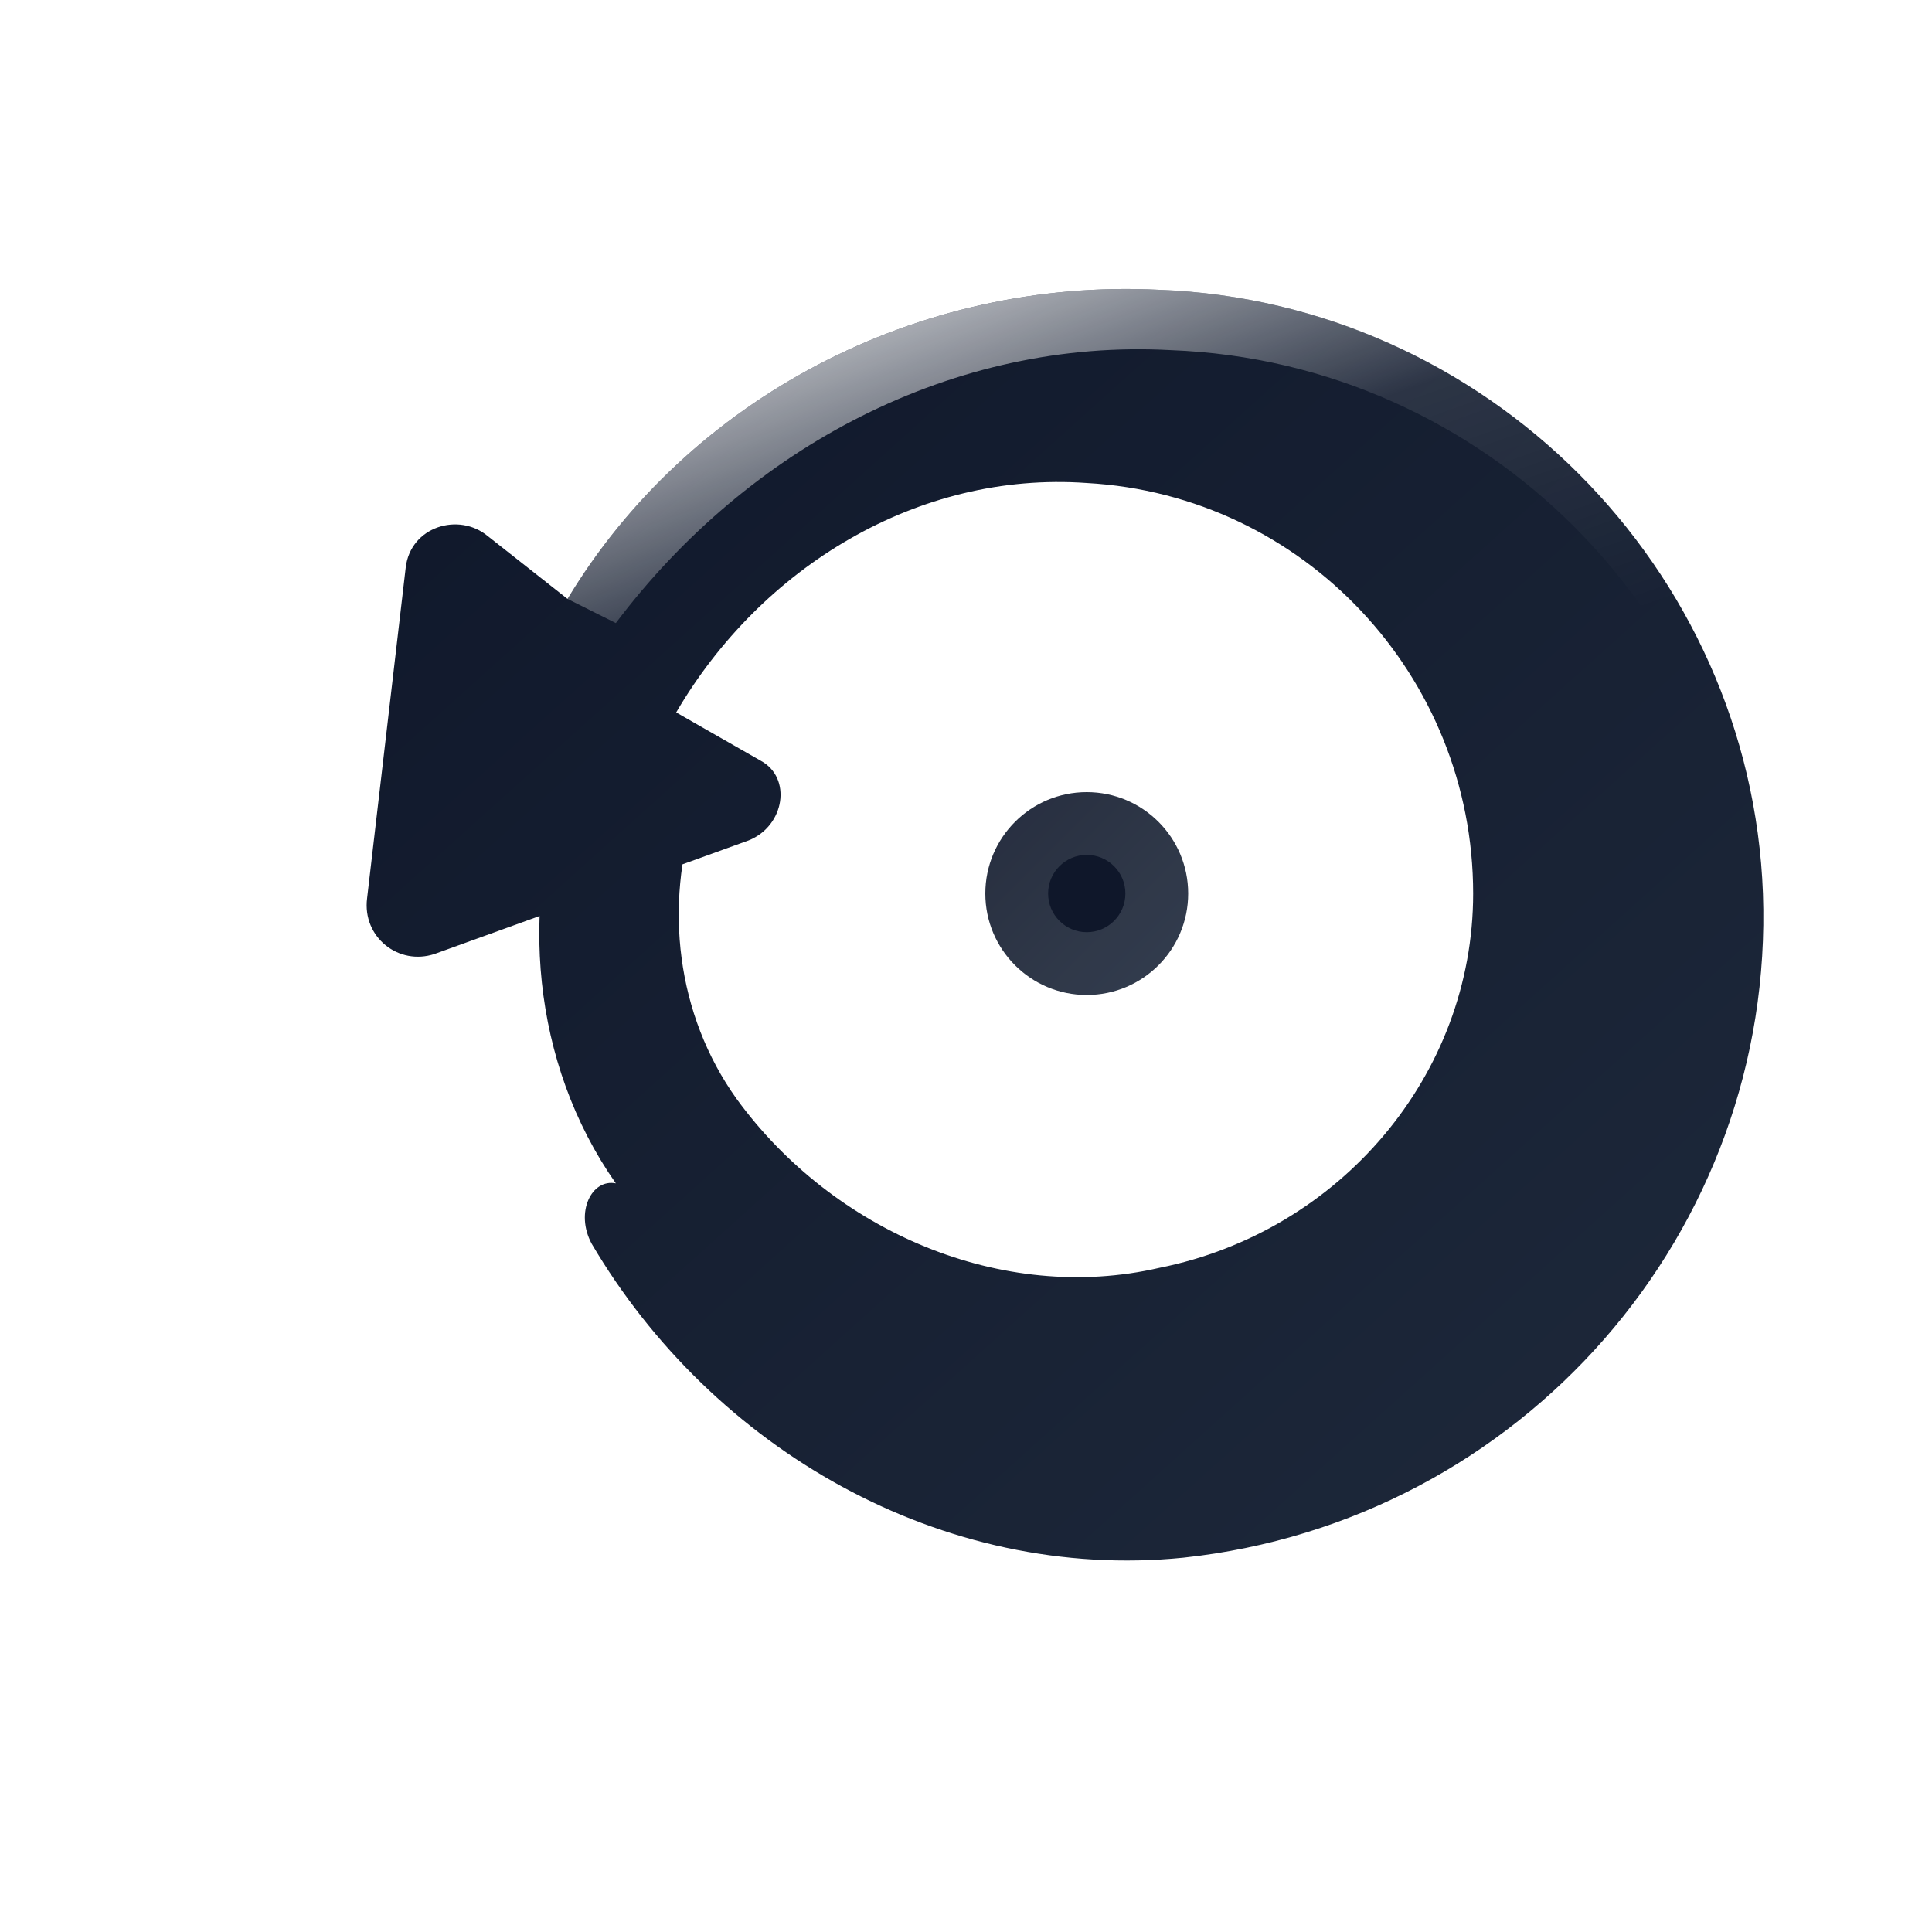
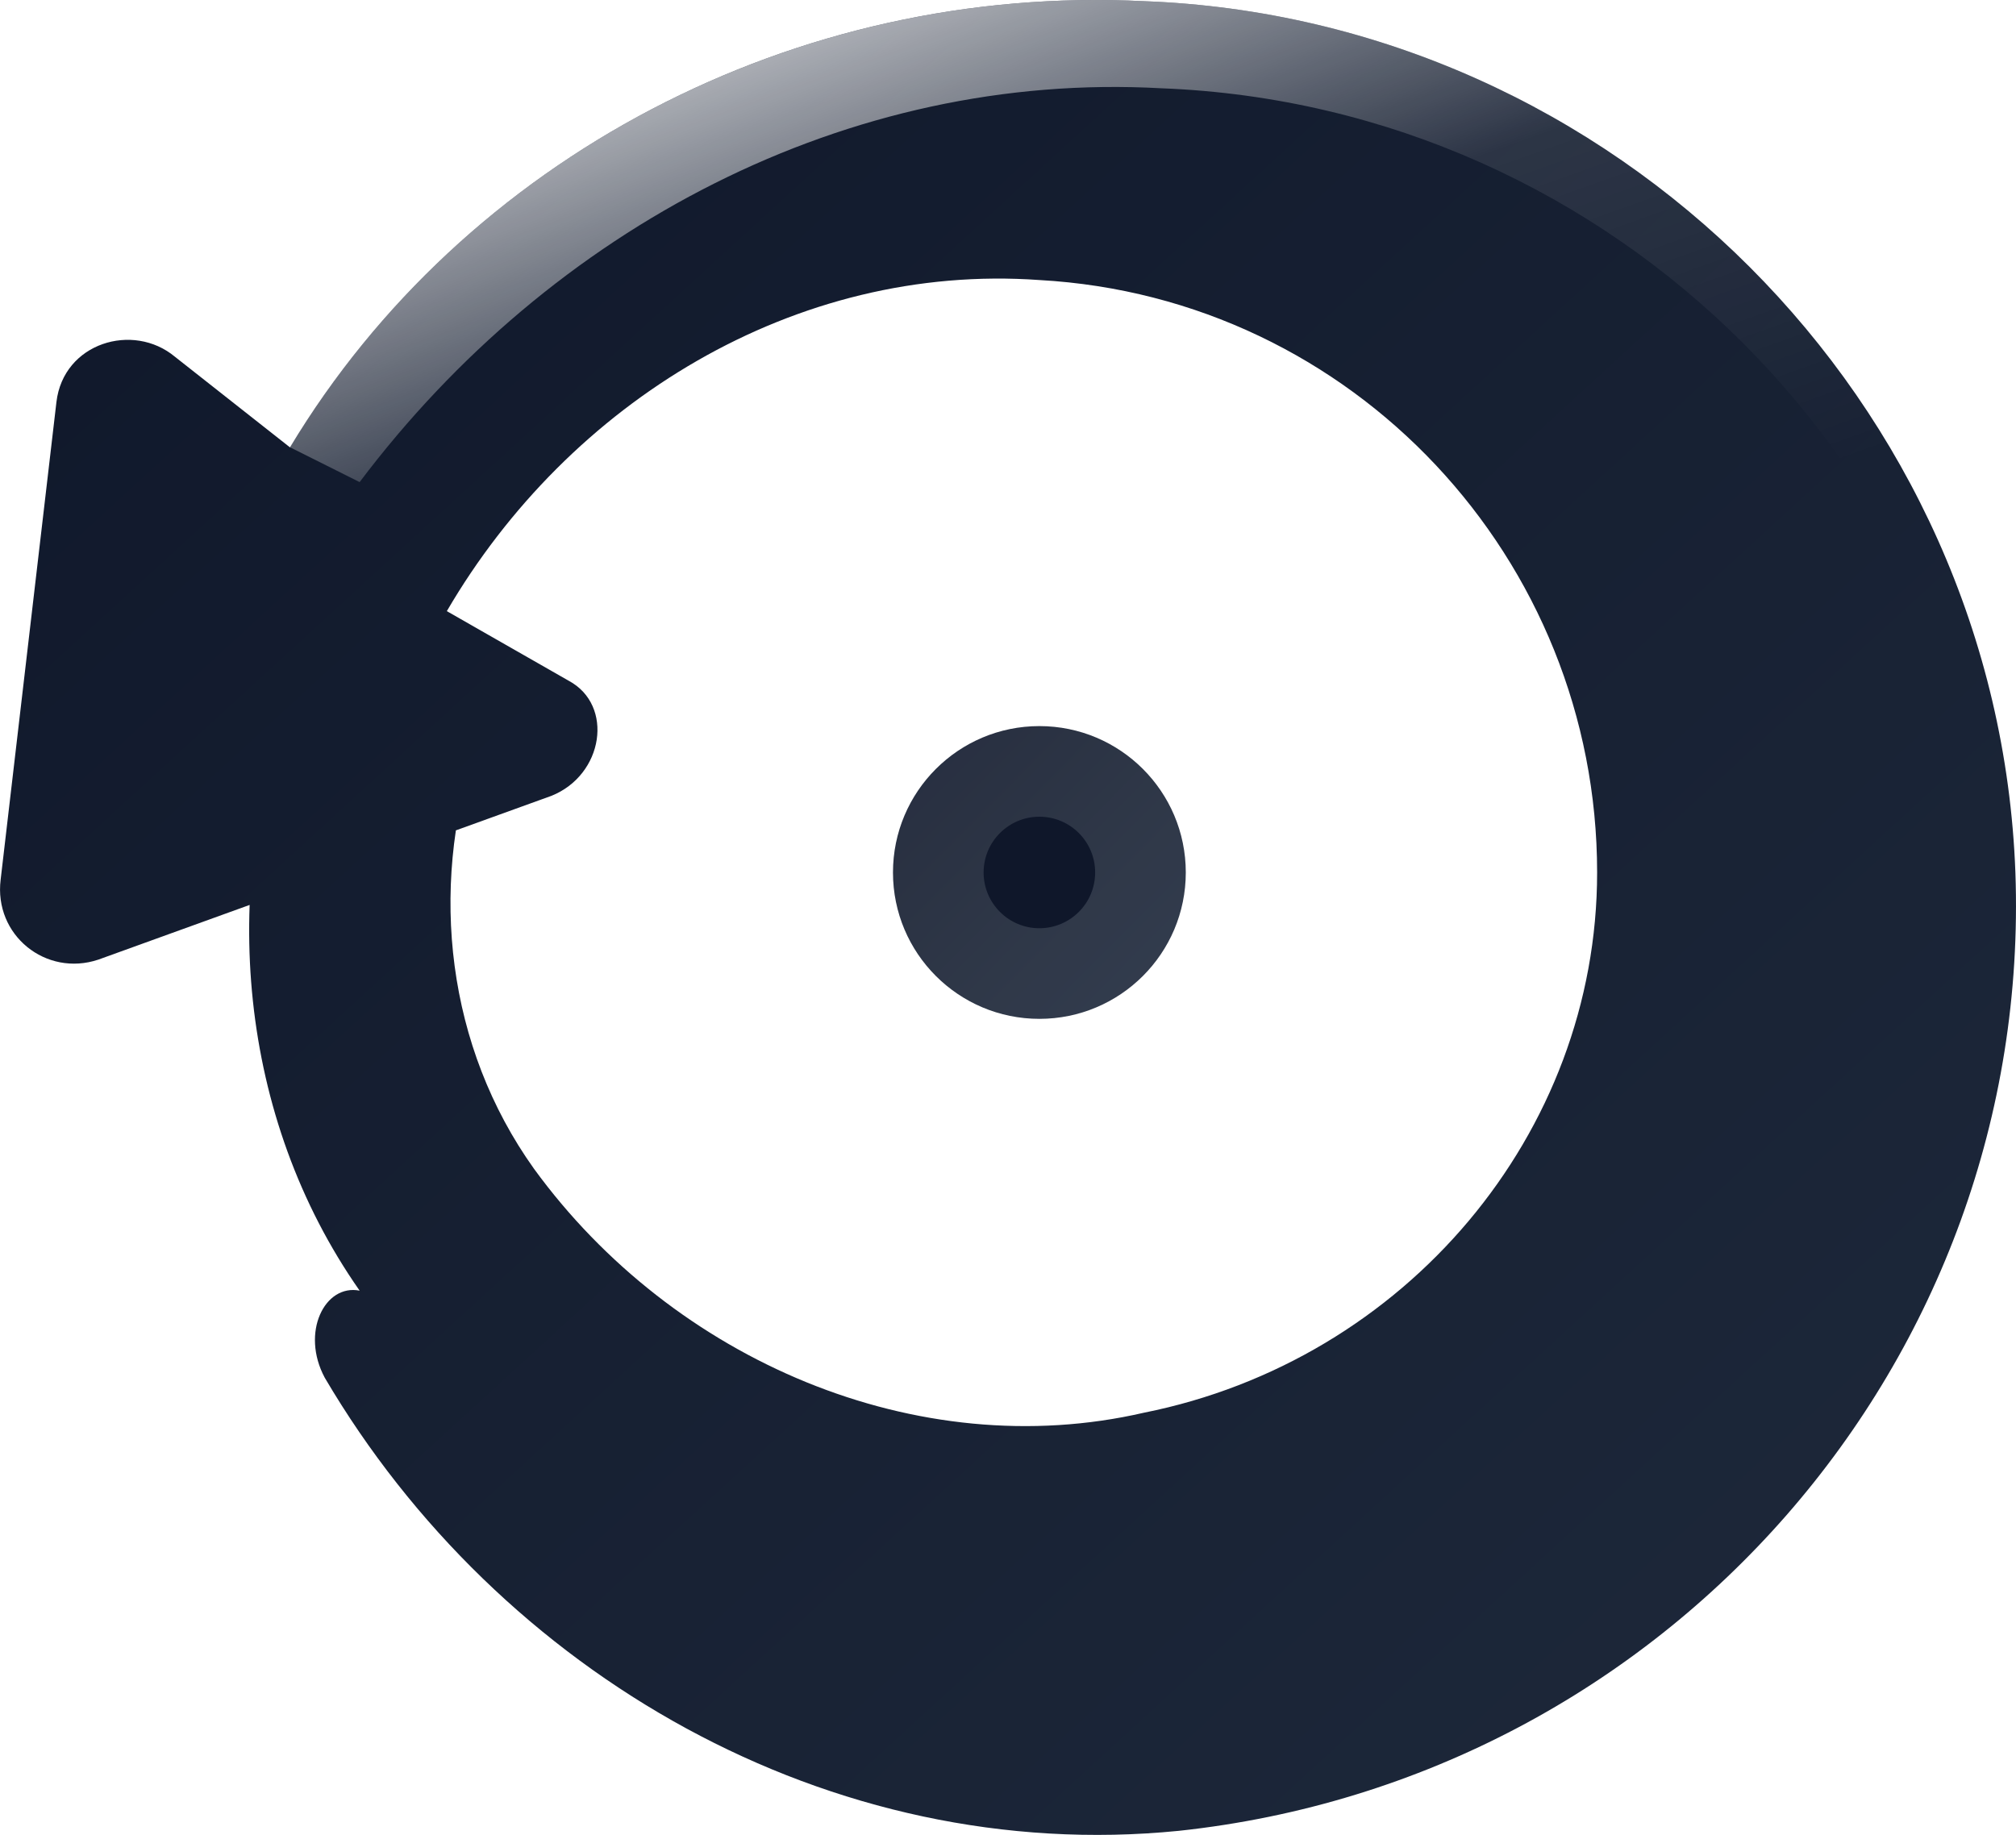
- <svg xmlns="http://www.w3.org/2000/svg" viewBox="0 0 800 800" width="800" height="800">
+ <svg xmlns="http://www.w3.org/2000/svg" xmlns:xlink="http://www.w3.org/1999/xlink" id="b" data-name="Layer 2" width="731.99" height="666.38" viewBox="0 0 731.99 666.38">
  <defs>
-     <linearGradient id="cyber-gradient" x1="0%" y1="0%" x2="100%" y2="100%">
-       <stop offset="0%" stop-color="#00F5FF" />
-       <stop offset="25%" stop-color="#3B82F6" />
-       <stop offset="60%" stop-color="#6366F1" />
-       <stop offset="85%" stop-color="#8B5CF6" />
-       <stop offset="100%" stop-color="#EC4899" />
+     <linearGradient id="d" x1="-63.12" y1="928.5" x2="-61.86" y2="927.24" gradientTransform="translate(36524.96 488853.01) scale(578.35 -526.51)" gradientUnits="userSpaceOnUse">
+       <stop offset="0" stop-color="#0f172a" />
+       <stop offset="1" stop-color="#1e293b" />
    </linearGradient>
-     <linearGradient id="gold-gradient" x1="0%" y1="0%" x2="100%" y2="100%">
-       <stop offset="0%" stop-color="#FEF08A" />
-       <stop offset="25%" stop-color="#FCD34D" />
-       <stop offset="55%" stop-color="#F59E0B" />
-       <stop offset="85%" stop-color="#D97706" />
-       <stop offset="100%" stop-color="#92400E" />
+     <linearGradient id="e" x1="-62.85" y1="928.1" x2="-62.35" y2="927.34" gradientTransform="translate(31357 246293.12) scale(495 -265.34)" gradientUnits="userSpaceOnUse">
+       <stop offset="0" stop-color="#fff" stop-opacity=".65" />
+       <stop offset=".45" stop-color="#fff" stop-opacity=".1" />
+       <stop offset="1" stop-color="#fff" stop-opacity="0" />
    </linearGradient>
-     <linearGradient id="emerald-gradient" x1="0%" y1="0%" x2="100%" y2="100%">
-       <stop offset="0%" stop-color="#6EE7B7" />
-       <stop offset="35%" stop-color="#10B981" />
-       <stop offset="75%" stop-color="#059669" />
-       <stop offset="100%" stop-color="#047857" />
-     </linearGradient>
-     <linearGradient id="mono-dark" x1="0%" y1="0%" x2="100%" y2="100%">
-       <stop offset="0%" stop-color="#FFFFFF" />
-       <stop offset="100%" stop-color="#E2E8F0" />
-     </linearGradient>
-     <linearGradient id="mono-light" x1="0%" y1="0%" x2="100%" y2="100%">
-       <stop offset="0%" stop-color="#0F172A" />
-       <stop offset="100%" stop-color="#1E293B" />
-     </linearGradient>
-     <linearGradient id="specular-glow" x1="20%" y1="10%" x2="60%" y2="70%">
-       <stop offset="0%" stop-color="#FFFFFF" stop-opacity="0.65" />
-       <stop offset="45%" stop-color="#FFFFFF" stop-opacity="0.1" />
-       <stop offset="100%" stop-color="#FFFFFF" stop-opacity="0" />
-     </linearGradient>
-     <filter id="master-shadow" x="-30%" y="-30%" width="160%" height="160%">
-       <feDropShadow dx="0" dy="20" stdDeviation="28" flood-color="#4F46E5" flood-opacity="0.4" />
-       <feDropShadow dx="0" dy="6" stdDeviation="10" flood-color="#000000" flood-opacity="0.5" />
-     </filter>
-     <filter id="gold-shadow" x="-30%" y="-30%" width="160%" height="160%">
-       <feDropShadow dx="0" dy="20" stdDeviation="28" flood-color="#F59E0B" flood-opacity="0.35" />
-       <feDropShadow dx="0" dy="6" stdDeviation="10" flood-color="#000000" flood-opacity="0.5" />
-     </filter>
+     <linearGradient id="f" x1="-63.25" y1="926.39" x2="-61.98" y2="925.13" gradientTransform="translate(5637 78080.54) scale(84 -84)" xlink:href="#d" />
  </defs>
-   <g filter="" transform="translate(0, 0)">
-     <path d="       M 255 490       C 220 440, 215 375, 235 320       C 240 305, 255 295, 270 300       C 285 305, 292 320, 288 335       C 275 375, 280 420, 305 455       C 345 510, 415 540, 480 525       C 555 510, 610 445, 610 370       C 610 280, 540 205, 450 200       C 380 195, 315 235, 280 295       L 315 315       C 328 322, 325 342, 310 348       L 180 395       C 165 400, 150 388, 152 372       L 168 235       C 170 218, 190 212, 202 222       L 235 248       C 285 165, 380 115, 480 120       C 615 125, 725 235, 730 370       C 735 510, 630 630, 490 645       C 390 655, 295 600, 245 515       C 238 502, 245 488, 255 490       Z" fill="url(#mono-light)" />
-     <path d="       M 235 248       C 285 165, 380 115, 480 120       C 615 125, 725 235, 730 370       C 730 375, 728 380, 725 385       C 720 255, 615 150, 485 145       C 395 140, 310 185, 255 258       Z" fill="url(#specular-glow)" />
-     <circle cx="450" cy="370" r="42" fill="url(#mono-light)" opacity="0.9" />
-     <circle cx="450" cy="370" r="16" fill="#0F172A" />
+   <g id="c" data-name="Layer 1">
+     <g>
+       <path d="M130.59,468.73c-44.3-63.28-50.63-145.55-25.31-215.16,6.33-18.98,25.31-31.64,44.3-25.31,18.98,6.33,27.84,25.31,22.78,44.3-16.45,50.63-10.13,107.58,21.52,151.88,50.63,69.61,139.22,107.58,221.49,88.6,94.92-18.98,164.53-101.25,164.53-196.18,0-113.91-88.6-208.83-202.5-215.16-88.6-6.33-170.86,44.3-215.16,120.24l44.3,25.31c16.45,8.86,12.66,34.17-6.33,41.77l-164.53,59.49c-18.98,6.33-37.97-8.86-35.44-29.11l20.25-173.39c2.53-21.52,27.84-29.11,43.03-16.45l41.77,32.91C168.56,57.39,288.8-5.89,415.36.43c170.86,6.33,310.08,145.55,316.41,316.41,6.33,177.19-126.57,329.07-303.76,348.05-126.57,12.66-246.8-56.95-310.08-164.53-8.86-16.45,0-34.17,12.66-31.64Z" style="fill: url(#d);" />
+       <path d="M105.28,162.44C168.56,57.39,288.8-5.89,415.36.43c170.86,6.33,310.08,145.55,316.41,316.41,0,6.33-2.53,12.66-6.33,18.98-6.33-164.53-139.22-297.43-303.76-303.76-113.91-6.33-221.49,50.63-291.1,143.02l-25.31-12.66Z" style="fill: url(#e);" />
+       <circle cx="377.39" cy="316.85" r="53.16" style="fill: url(#f); isolation: isolate; opacity: .9;" />
+       <circle cx="377.39" cy="316.85" r="20.25" style="fill: #0f172a;" />
+     </g>
  </g>
</svg>
